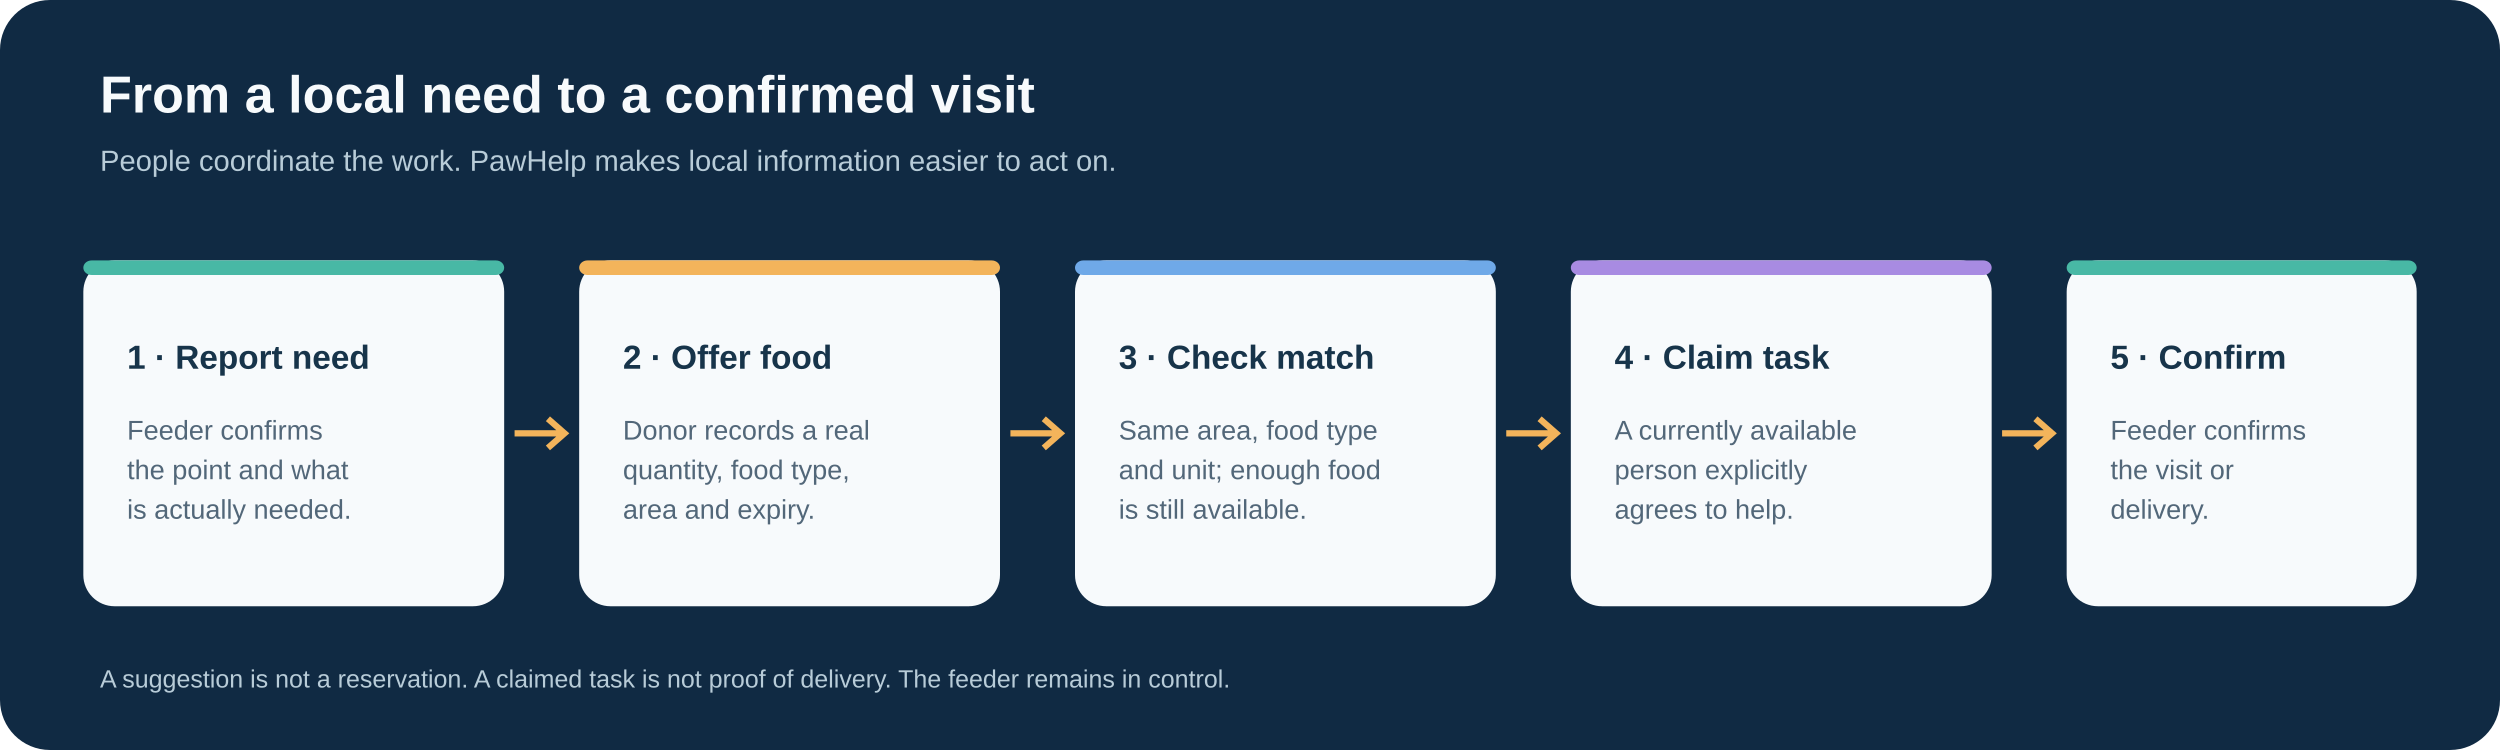
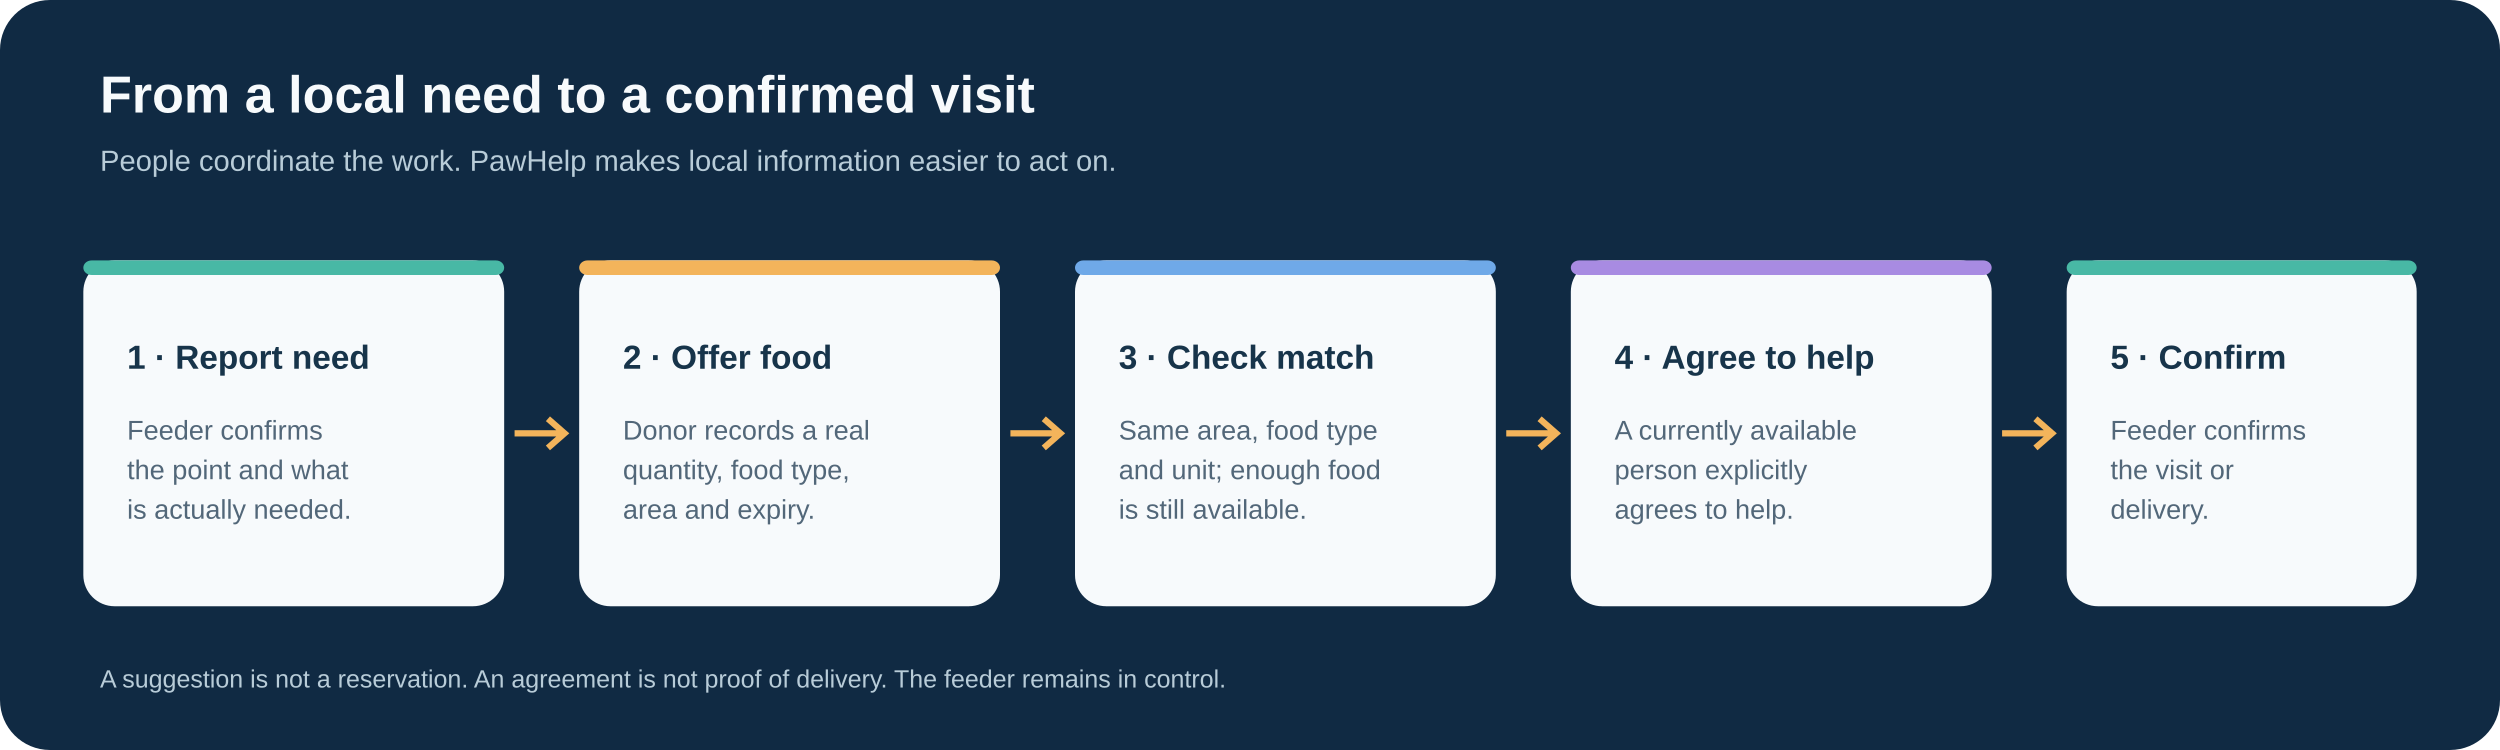
<svg xmlns="http://www.w3.org/2000/svg" width="1200" height="360" viewBox="0 0 1200 360" role="img" aria-labelledby="t d">
  <rect width="1200" height="360" rx="24" fill="#102A43" />
  <text x="48" y="54" fill="#F7FAFC" font-family="Arial" font-size="25" font-weight="700">From a local need to a confirmed visit</text>
  <text x="48" y="82" fill="#B8CCD8" font-family="Arial" font-size="14">People coordinate the work. PawHelp makes local information easier to act on.</text>
  <g font-family="Arial">
    <g fill="#F7FAFC">
      <rect x="40" y="125" width="202" height="166" rx="15" />
      <rect x="278" y="125" width="202" height="166" rx="15" />
      <rect x="516" y="125" width="202" height="166" rx="15" />
      <rect x="754" y="125" width="202" height="166" rx="15" />
      <rect x="992" y="125" width="168" height="166" rx="15" />
    </g>
    <g>
      <rect x="40" y="125" width="202" height="7" rx="4" fill="#48B8A5" />
      <rect x="278" y="125" width="202" height="7" rx="4" fill="#F3B45B" />
      <rect x="516" y="125" width="202" height="7" rx="4" fill="#6FA9E8" />
      <rect x="754" y="125" width="202" height="7" rx="4" fill="#A88BE2" />
      <rect x="992" y="125" width="168" height="7" rx="4" fill="#48B8A5" />
    </g>
    <g fill="#17344A" font-size="16" font-weight="700">
      <text x="61" y="177">1 · Report need</text>
      <text x="299" y="177">2 · Offer food</text>
      <text x="537" y="177">3 · Check match</text>
-       <text x="775" y="177">4 · Claim task</text>
+       <text x="775" y="177">4 · Agree to help</text>
      <text x="1013" y="177">5 · Confirm</text>
    </g>
    <g fill="#526779" font-size="13">
      <text x="61" y="211">
        <tspan x="61">Feeder confirms</tspan>
        <tspan x="61" dy="19">the point and what</tspan>
        <tspan x="61" dy="19">is actually needed.</tspan>
      </text>
      <text x="299" y="211">
        <tspan x="299">Donor records a real</tspan>
        <tspan x="299" dy="19">quantity, food type,</tspan>
        <tspan x="299" dy="19">area and expiry.</tspan>
      </text>
      <text x="537" y="211">
        <tspan x="537">Same area, food type</tspan>
        <tspan x="537" dy="19">and unit; enough food</tspan>
        <tspan x="537" dy="19">is still available.</tspan>
      </text>
      <text x="775" y="211">
        <tspan x="775">A currently available</tspan>
        <tspan x="775" dy="19">person explicitly</tspan>
        <tspan x="775" dy="19">agrees to help.</tspan>
      </text>
      <text x="1013" y="211">
        <tspan x="1013">Feeder confirms</tspan>
        <tspan x="1013" dy="19">the visit or</tspan>
        <tspan x="1013" dy="19">delivery.</tspan>
      </text>
    </g>
    <g stroke="#F3B45B" stroke-width="3" fill="none">
      <path d="M247 208h24m-8-7 8 7-8 7" />
      <path d="M485 208h24m-8-7 8 7-8 7" />
      <path d="M723 208h24m-8-7 8 7-8 7" />
      <path d="M961 208h24m-8-7 8 7-8 7" />
    </g>
  </g>
-   <text x="48" y="330" fill="#B8CCD8" font-family="Arial" font-size="12">A suggestion is not a reservation. A claimed task is not proof of delivery. The feeder remains in control.</text>
+   <text x="48" y="330" fill="#B8CCD8" font-family="Arial" font-size="12">A suggestion is not a reservation. An agreement is not proof of delivery. The feeder remains in control.</text>
</svg>
